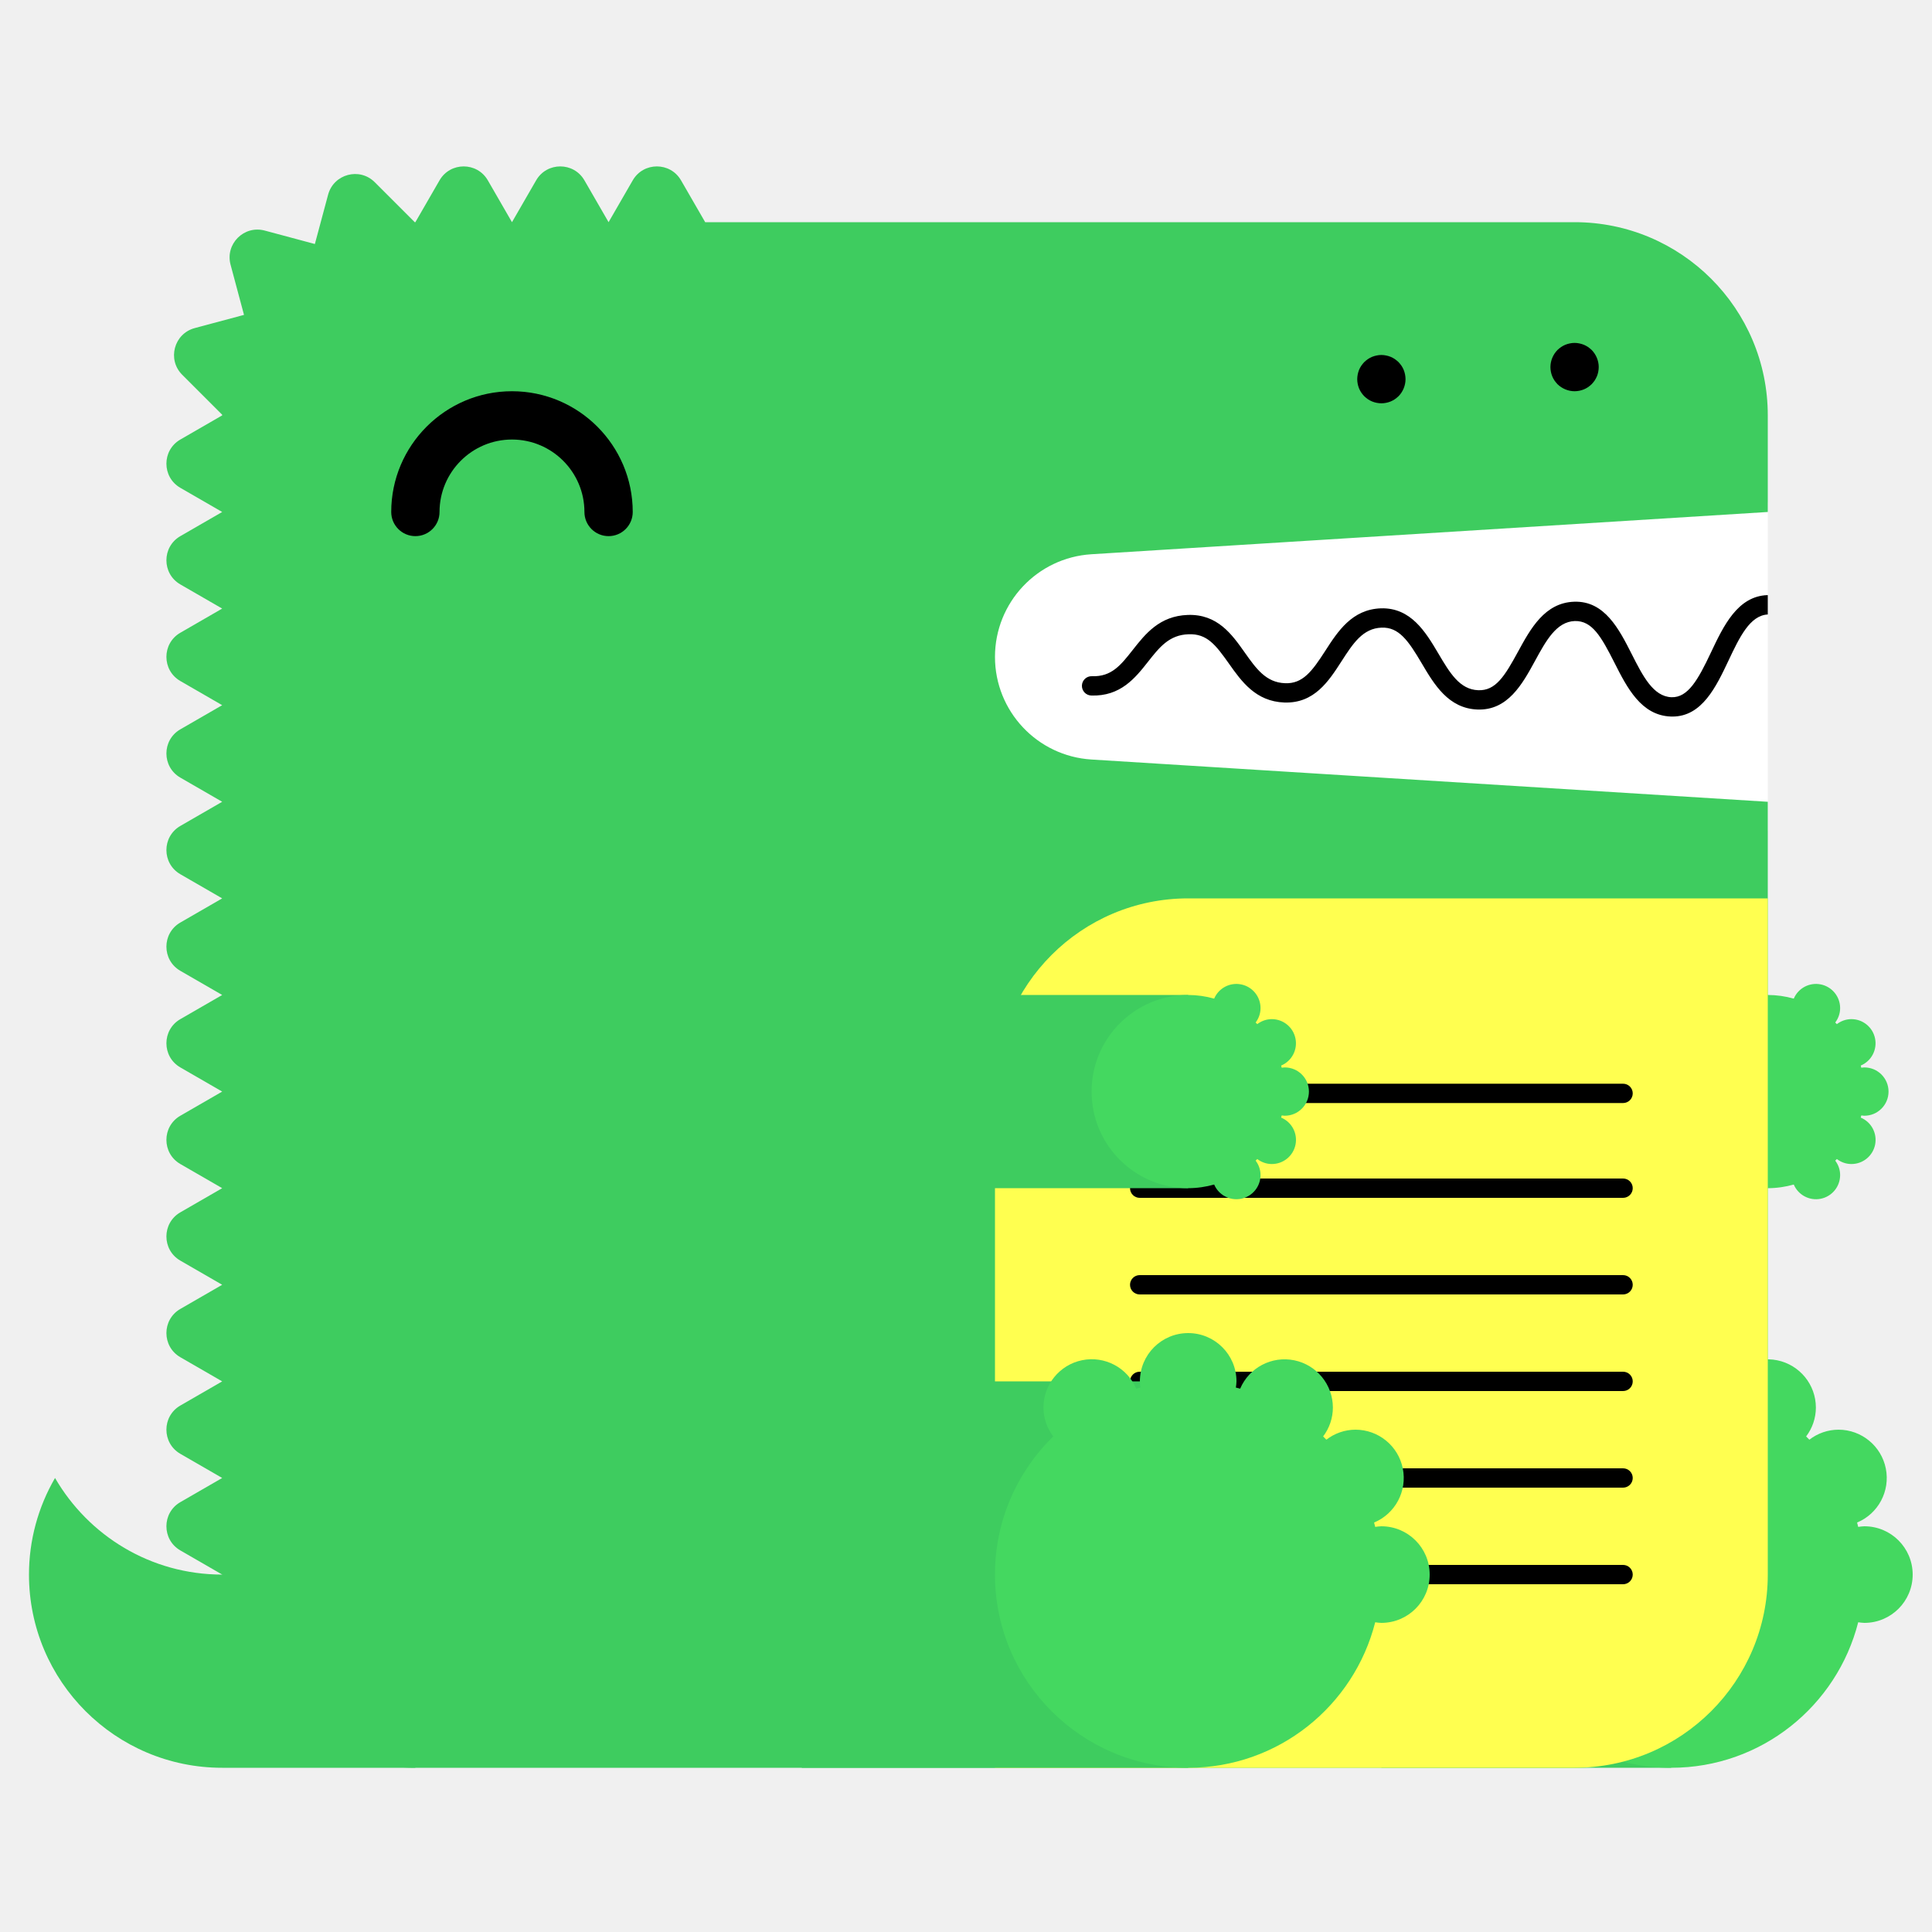
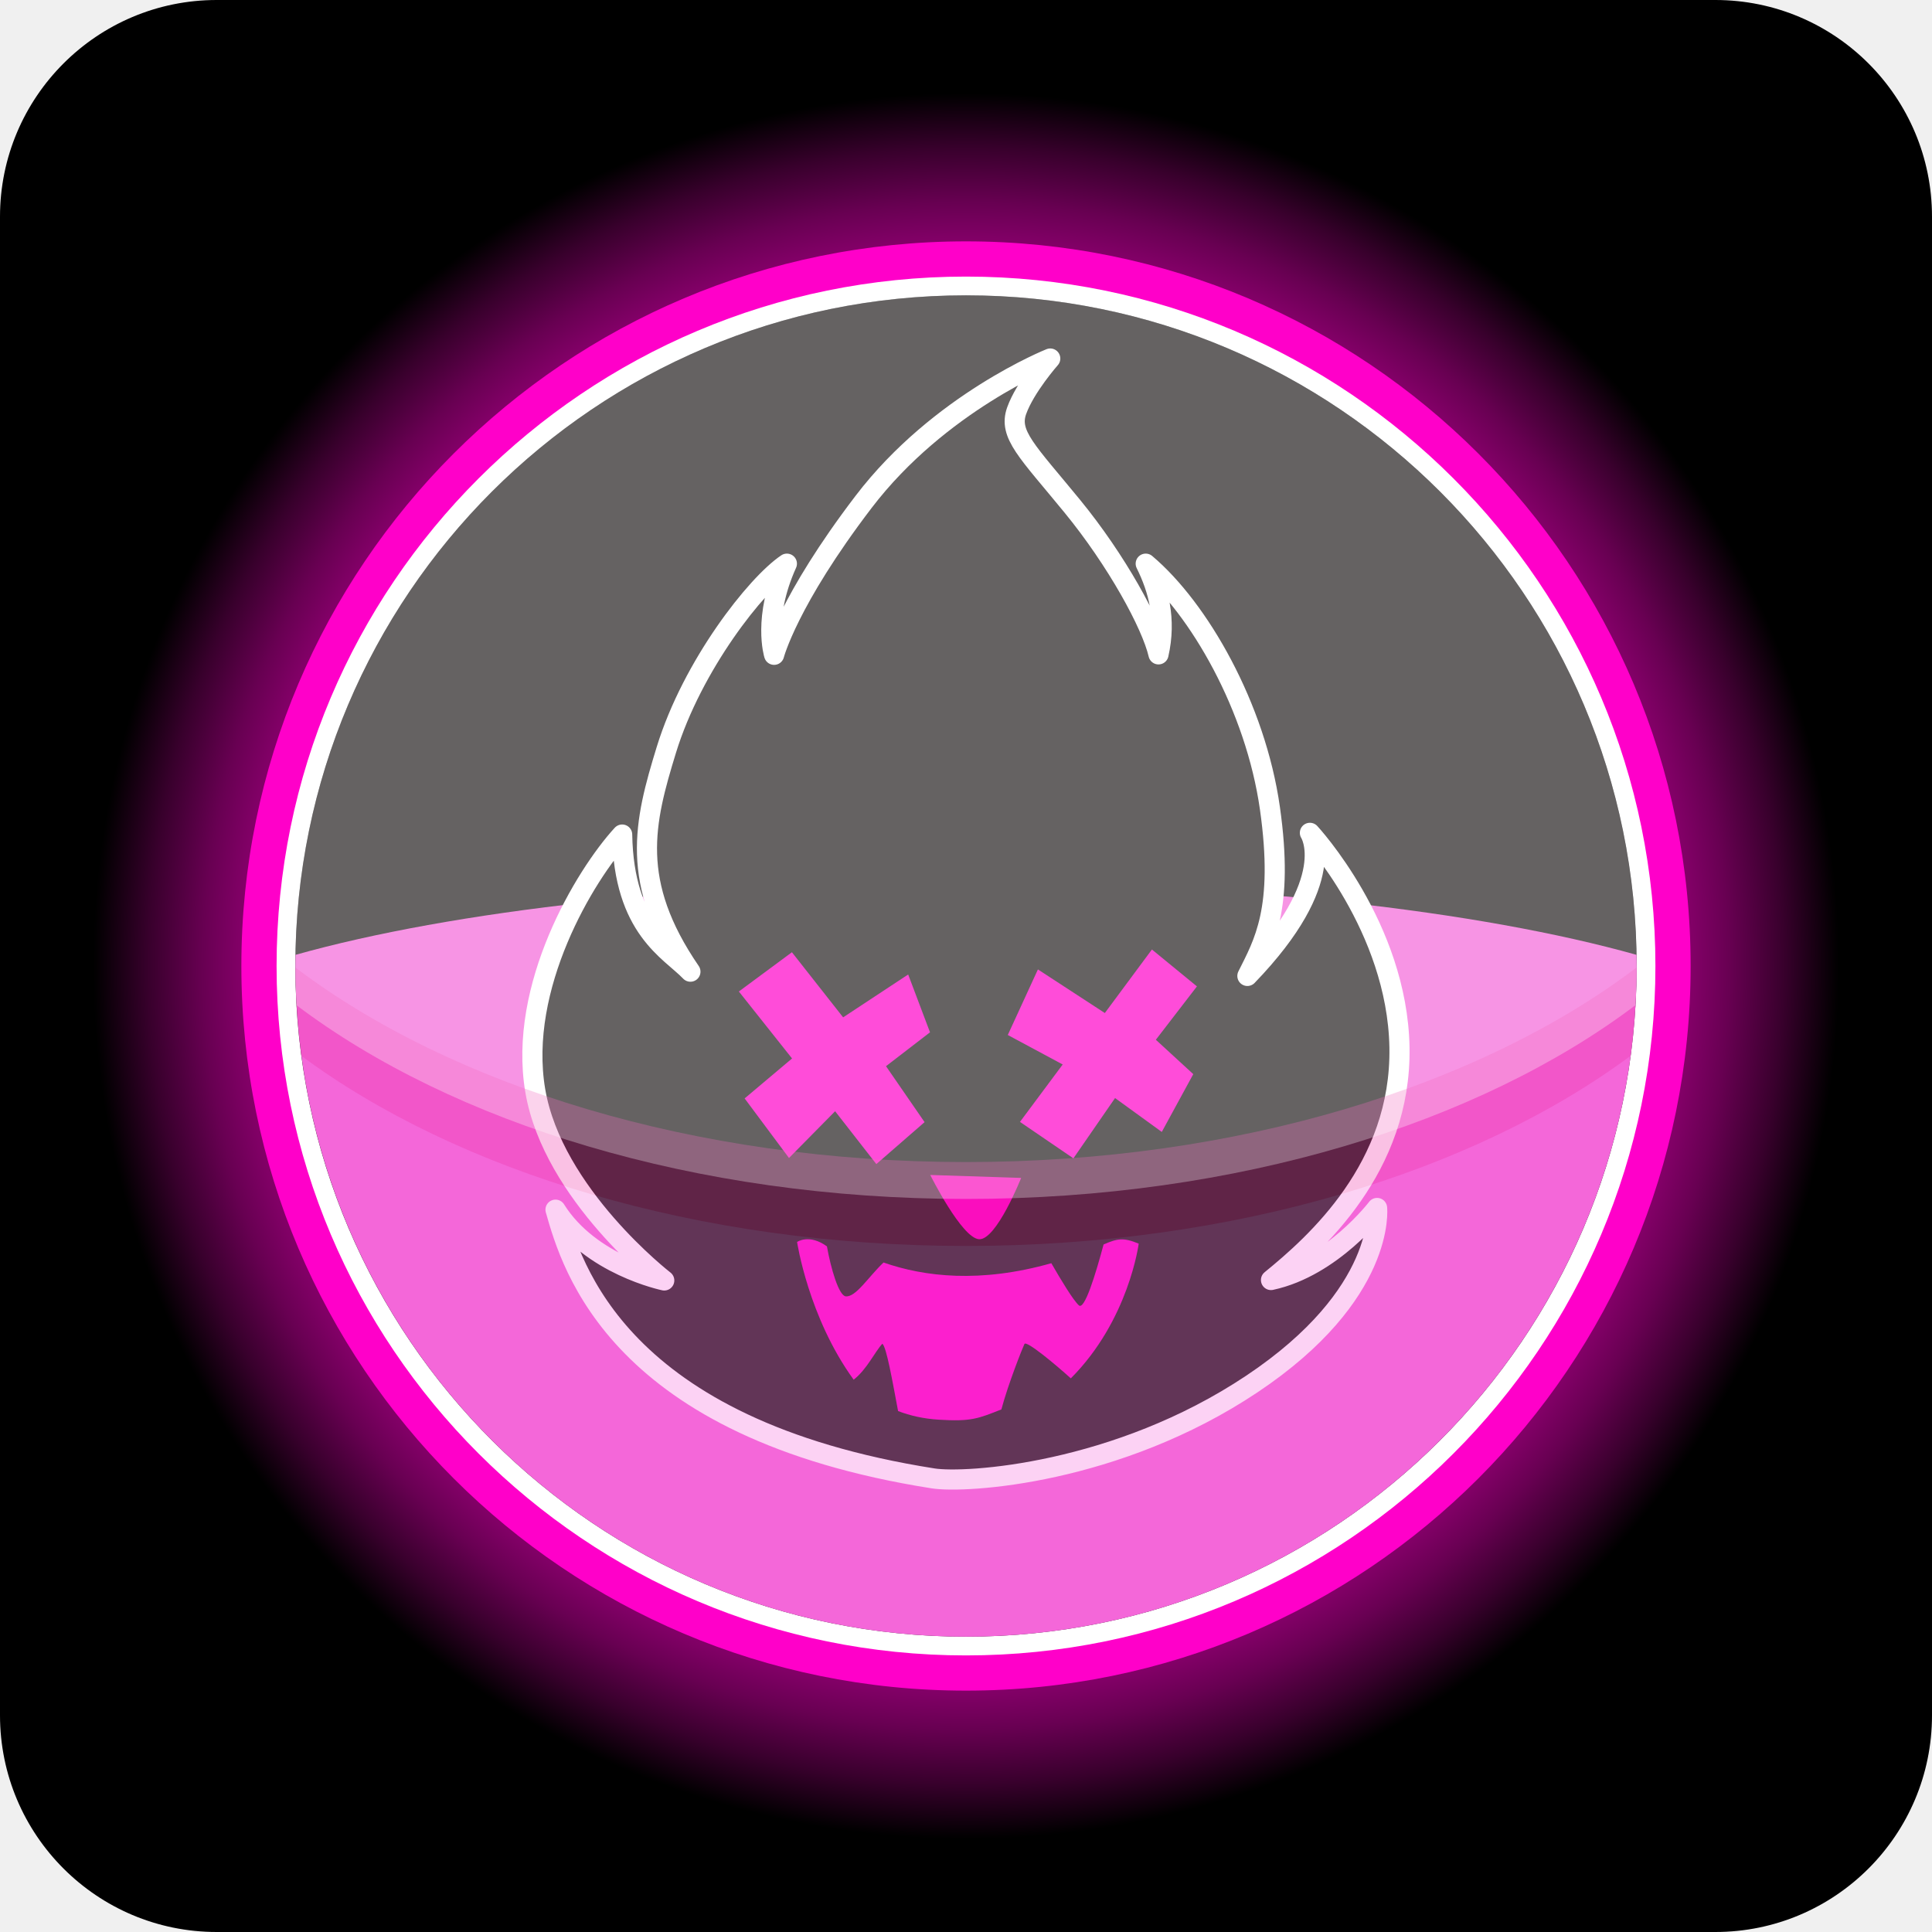
- <svg xmlns="http://www.w3.org/2000/svg" width="200" height="200" viewBox="0 0 200 200">
-   <g fill="none" fill-rule="evenodd">
-     <path fill="#FFF" d="M99 52h84v34H99z" />
-     <path d="M23 163c-7.398 0-13.843-4.027-17.303-10A19.886 19.886 0 0 0 3 163c0 11.046 8.954 20 20 20h20v-20H23z" fill="#3ECC5F" />
-     <path d="M112.98 57.376L183 53V43c0-11.046-8.954-20-20-20H73l-2.5-4.33c-1.112-1.925-3.889-1.925-5 0L63 23l-2.5-4.33c-1.111-1.925-3.889-1.925-5 0L53 23l-2.5-4.33c-1.111-1.925-3.889-1.925-5 0L43 23c-.022 0-.042.003-.065.003l-4.142-4.141c-1.57-1.571-4.252-.853-4.828 1.294l-1.369 5.104-5.192-1.392c-2.148-.575-4.111 1.389-3.535 3.536l1.39 5.193-5.102 1.367c-2.148.576-2.867 3.259-1.296 4.83l4.142 4.142c0 .021-.003.042-.003.064l-4.33 2.5c-1.925 1.111-1.925 3.889 0 5L23 53l-4.33 2.5c-1.925 1.111-1.925 3.889 0 5L23 63l-4.33 2.5c-1.925 1.111-1.925 3.889 0 5L23 73l-4.33 2.5c-1.925 1.111-1.925 3.889 0 5L23 83l-4.33 2.5c-1.925 1.111-1.925 3.889 0 5L23 93l-4.33 2.5c-1.925 1.111-1.925 3.889 0 5L23 103l-4.33 2.5c-1.925 1.111-1.925 3.889 0 5L23 113l-4.33 2.5c-1.925 1.111-1.925 3.889 0 5L23 123l-4.33 2.5c-1.925 1.111-1.925 3.889 0 5L23 133l-4.33 2.5c-1.925 1.111-1.925 3.889 0 5L23 143l-4.33 2.5c-1.925 1.111-1.925 3.889 0 5L23 153l-4.33 2.5c-1.925 1.111-1.925 3.889 0 5L23 163c0 11.046 8.954 20 20 20h120c11.046 0 20-8.954 20-20V83l-70.02-4.376A10.645 10.645 0 0 1 103 68c0-5.621 4.37-10.273 9.98-10.624" fill="#3ECC5F" />
-     <path fill="#3ECC5F" d="M143 183h30v-40h-30z" />
-     <path d="M193 158c-.219 0-.428.037-.639.064-.038-.15-.074-.301-.116-.451A5 5 0 0 0 190.32 148a4.96 4.96 0 0 0-3.016 1.036 26.531 26.531 0 0 0-.335-.336 4.955 4.955 0 0 0 1.011-2.987 5 5 0 0 0-9.599-1.959c-.148-.042-.297-.077-.445-.115.027-.211.064-.42.064-.639a5 5 0 0 0-5-5 5 5 0 0 0-5 5c0 .219.037.428.064.639-.148.038-.297.073-.445.115a4.998 4.998 0 0 0-9.599 1.959c0 1.125.384 2.151 1.011 2.987-3.717 3.632-6.031 8.693-6.031 14.3 0 11.046 8.954 20 20 20 9.339 0 17.16-6.41 19.361-15.064.211.027.42.064.639.064a5 5 0 0 0 5-5 5 5 0 0 0-5-5" fill="#44D860" />
-     <path fill="#3ECC5F" d="M153 123h30v-20h-30z" />
-     <path d="M193 115.5a2.5 2.5 0 1 0 0-5c-.109 0-.214.019-.319.032-.02-.075-.037-.15-.058-.225a2.501 2.501 0 0 0-.963-4.807c-.569 0-1.088.197-1.508.518a6.653 6.653 0 0 0-.168-.168c.314-.417.506-.931.506-1.494a2.5 2.5 0 0 0-4.8-.979A9.987 9.987 0 0 0 183 103c-5.522 0-10 4.478-10 10s4.478 10 10 10c.934 0 1.833-.138 2.69-.377a2.5 2.5 0 0 0 4.8-.979c0-.563-.192-1.077-.506-1.494.057-.055.113-.111.168-.168.42.321.939.518 1.508.518a2.5 2.5 0 0 0 .963-4.807c.021-.074.038-.15.058-.225.105.013.21.032.319.032" fill="#44D860" />
-     <path d="M63 55.5a2.5 2.5 0 0 1-2.5-2.5c0-4.136-3.364-7.5-7.5-7.5s-7.5 3.364-7.5 7.5a2.5 2.5 0 1 1-5 0c0-6.893 5.607-12.5 12.5-12.5S65.5 46.107 65.5 53a2.5 2.5 0 0 1-2.5 2.5" fill="#000" />
-     <path d="M103 183h60c11.046 0 20-8.954 20-20V93h-60c-11.046 0-20 8.954-20 20v70z" fill="#FFFF50" />
-     <path d="M168.02 124h-50.04a1 1 0 1 1 0-2h50.04a1 1 0 1 1 0 2m0 20h-50.04a1 1 0 1 1 0-2h50.04a1 1 0 1 1 0 2m0 20h-50.04a1 1 0 1 1 0-2h50.04a1 1 0 1 1 0 2m0-49.814h-50.04a1 1 0 1 1 0-2h50.04a1 1 0 1 1 0 2m0 19.814h-50.04a1 1 0 1 1 0-2h50.04a1 1 0 1 1 0 2m0 20h-50.04a1 1 0 1 1 0-2h50.04a1 1 0 1 1 0 2M183 61.611c-.012 0-.022-.006-.034-.005-3.09.105-4.552 3.196-5.842 5.923-1.346 2.85-2.387 4.703-4.093 4.647-1.889-.068-2.969-2.202-4.113-4.46-1.314-2.594-2.814-5.536-5.963-5.426-3.046.104-4.513 2.794-5.807 5.167-1.377 2.528-2.314 4.065-4.121 3.994-1.927-.07-2.951-1.805-4.136-3.813-1.321-2.236-2.848-4.75-5.936-4.664-2.994.103-4.465 2.385-5.763 4.4-1.373 2.13-2.335 3.428-4.165 3.351-1.973-.07-2.992-1.51-4.171-3.177-1.324-1.873-2.816-3.993-5.895-3.89-2.928.1-4.399 1.97-5.696 3.618-1.232 1.564-2.194 2.802-4.229 2.724a1 1 0 0 0-.072 2c3.017.101 4.545-1.8 5.872-3.487 1.177-1.496 2.193-2.787 4.193-2.855 1.926-.082 2.829 1.115 4.195 3.045 1.297 1.834 2.769 3.914 5.731 4.021 3.103.104 4.596-2.215 5.918-4.267 1.182-1.834 2.202-3.417 4.15-3.484 1.793-.067 2.769 1.35 4.145 3.681 1.297 2.197 2.766 4.686 5.787 4.796 3.125.108 4.634-2.62 5.949-5.035 1.139-2.088 2.214-4.06 4.119-4.126 1.793-.042 2.728 1.595 4.111 4.33 1.292 2.553 2.757 5.445 5.825 5.556l.169.003c3.064 0 4.518-3.075 5.805-5.794 1.139-2.41 2.217-4.68 4.067-4.773v-2z" fill="#000" />
-     <path fill="#3ECC5F" d="M83 183h40v-40H83z" />
-     <path d="M143 158c-.219 0-.428.037-.639.064-.038-.15-.074-.301-.116-.451A5 5 0 0 0 140.32 148a4.96 4.96 0 0 0-3.016 1.036 26.531 26.531 0 0 0-.335-.336 4.955 4.955 0 0 0 1.011-2.987 5 5 0 0 0-9.599-1.959c-.148-.042-.297-.077-.445-.115.027-.211.064-.42.064-.639a5 5 0 0 0-5-5 5 5 0 0 0-5 5c0 .219.037.428.064.639-.148.038-.297.073-.445.115a4.998 4.998 0 0 0-9.599 1.959c0 1.125.384 2.151 1.011 2.987-3.717 3.632-6.031 8.693-6.031 14.3 0 11.046 8.954 20 20 20 9.339 0 17.16-6.41 19.361-15.064.211.027.42.064.639.064a5 5 0 0 0 5-5 5 5 0 0 0-5-5" fill="#44D860" />
-     <path fill="#3ECC5F" d="M83 123h40v-20H83z" />
-     <path d="M133 115.5a2.5 2.5 0 1 0 0-5c-.109 0-.214.019-.319.032-.02-.075-.037-.15-.058-.225a2.501 2.501 0 0 0-.963-4.807c-.569 0-1.088.197-1.508.518a6.653 6.653 0 0 0-.168-.168c.314-.417.506-.931.506-1.494a2.5 2.5 0 0 0-4.8-.979A9.987 9.987 0 0 0 123 103c-5.522 0-10 4.478-10 10s4.478 10 10 10c.934 0 1.833-.138 2.69-.377a2.5 2.5 0 0 0 4.8-.979c0-.563-.192-1.077-.506-1.494.057-.055.113-.111.168-.168.42.321.939.518 1.508.518a2.5 2.5 0 0 0 .963-4.807c.021-.074.038-.15.058-.225.105.013.21.032.319.032" fill="#44D860" />
-     <path d="M143 41.75c-.16 0-.33-.02-.49-.05a2.52 2.52 0 0 1-.47-.14c-.15-.06-.29-.14-.431-.23-.13-.09-.259-.2-.38-.31-.109-.12-.219-.24-.309-.38s-.17-.28-.231-.43a2.619 2.619 0 0 1-.189-.96c0-.16.02-.33.05-.49.03-.16.08-.31.139-.47.061-.15.141-.29.231-.43.09-.13.2-.26.309-.38.121-.11.25-.22.38-.31.141-.09.281-.17.431-.23.149-.06.31-.11.47-.14.32-.07.65-.07.98 0 .159.03.32.08.47.14.149.06.29.14.43.23.13.09.259.2.38.31.11.12.22.25.31.38.09.14.17.28.23.43.06.16.11.31.14.47.029.16.05.33.05.49 0 .66-.271 1.31-.73 1.77-.121.11-.25.22-.38.31-.14.09-.281.17-.43.23a2.565 2.565 0 0 1-.96.19m20-1.25c-.66 0-1.3-.27-1.771-.73a3.802 3.802 0 0 1-.309-.38c-.09-.14-.17-.28-.231-.43a2.619 2.619 0 0 1-.189-.96c0-.66.27-1.3.729-1.77.121-.11.25-.22.38-.31.141-.09.281-.17.431-.23.149-.06.31-.11.47-.14.32-.07.66-.07.98 0 .159.03.32.08.47.14.149.06.29.14.43.23.13.09.259.2.38.31.459.47.73 1.11.73 1.77 0 .16-.021.33-.05.49-.03.16-.08.32-.14.47-.07.15-.14.29-.23.43-.09.13-.2.26-.31.38-.121.11-.25.22-.38.31-.14.09-.281.17-.43.23a2.565 2.565 0 0 1-.96.19" fill="#000" />
+ <svg xmlns="http://www.w3.org/2000/svg" version="1.1" id="Capsules_15_copy" x="0px" y="0px" viewBox="0 0 576 576" style="enable-background:new 0 0 576 576;" xml:space="preserve">
+   <style type="text/css">
+ 	.st0{fill:url(#SVGID_1_);}
+ 	.st1{fill:#FF00C9;}
+ 	.st2{fill:#FFFFFF;}
+ 	.st3{fill:#231F20;}
+ 	.st4{fill:#F467D9;}
+ 	.st5{fill:#231F20;stroke:#FFFFFF;stroke-width:6;stroke-linecap:round;stroke-linejoin:round;stroke-miterlimit:10;}
+ 	.st6{opacity:0.3;}
+ 	.st7{fill:#ED2EA5;}
+ 	.st8{opacity:0.3;fill:#FFFFFF;}
+ </style>
+   <path d="M511.39,576H64.61C28.93,576,0,547.07,0,511.39V64.61C0,28.93,28.93,0,64.61,0h446.79C547.07,0,576,28.93,576,64.61v446.79  C576,547.07,547.07,576,511.39,576z" />
+   <radialGradient id="SVGID_1_" cx="288" cy="288" r="260.293" gradientUnits="userSpaceOnUse">
+     <stop offset="0.259" style="stop-color:#FF00C9" />
+     <stop offset="0.406" style="stop-color:#FC00C7" />
+     <stop offset="0.505" style="stop-color:#F300C0" />
+     <stop offset="0.591" style="stop-color:#E400B4" />
+     <stop offset="0.668" style="stop-color:#CE00A3" />
+     <stop offset="0.741" style="stop-color:#B3008D" />
+     <stop offset="0.809" style="stop-color:#900072" />
+     <stop offset="0.874" style="stop-color:#680052" />
+     <stop offset="0.937" style="stop-color:#38002C" />
+     <stop offset="0.995" style="stop-color:#040003" />
+     <stop offset="1" style="stop-color:#000000" />
+   </radialGradient>
+   <path class="st0" d="M483.69,548.29H92.31c-35.68,0-64.61-28.93-64.61-64.61V92.31c0-35.68,28.93-64.61,64.61-64.61h391.37  c35.68,0,64.61,28.93,64.61,64.61v391.37C548.29,519.37,519.37,548.29,483.69,548.29z" />
+   <g>
+     <circle class="st1" cx="288" cy="288" r="216.04" />
+     <circle class="st2" cx="288" cy="288" r="205.54" />
+     <path class="st3" d="M288,88.05C177.57,88.05,88.05,177.57,88.05,288c0,0.21,0.01,0.42,0.01,0.63   C88.4,398.77,177.78,487.95,288,487.95s199.6-89.18,199.94-199.31c0-0.21,0.01-0.42,0.01-0.63   C487.95,177.57,398.43,88.05,288,88.05z" />
+     <path class="st4" d="M487.95,288c0-1.11-0.02-2.22-0.04-3.33c-46.61-13.09-118.83-21.5-199.9-21.5s-153.29,8.4-199.9,21.5   c-0.02,1.11-0.04,2.22-0.04,3.33c0,0.21,0.01,0.42,0.01,0.63c0.01,3.71,0.14,7.4,0.35,11.07c0,0,0,0,0,0   c0.01,0.13,0.02,0.26,0.03,0.39c0.08,1.37,0.18,2.74,0.29,4.11c0.02,0.25,0.04,0.51,0.06,0.76c0.11,1.36,0.24,2.71,0.38,4.05   c0.03,0.25,0.05,0.5,0.08,0.74c0.15,1.38,0.31,2.75,0.49,4.12c0.03,0.21,0.05,0.41,0.08,0.62c0.19,1.46,0.4,2.92,0.63,4.37   c0.02,0.11,0.03,0.21,0.05,0.32c0.74,4.75,1.65,9.44,2.73,14.08c0.02,0.07,0.04,0.14,0.05,0.22c0.33,1.41,0.67,2.82,1.03,4.22   c0.09,0.36,0.19,0.71,0.28,1.06c0.29,1.12,0.59,2.23,0.9,3.34c0.13,0.47,0.27,0.94,0.41,1.41c0.29,0.99,0.58,1.98,0.88,2.96   c0.16,0.53,0.33,1.05,0.49,1.58c0.29,0.92,0.58,1.84,0.89,2.76c0.18,0.55,0.37,1.11,0.56,1.66c0.3,0.89,0.61,1.77,0.92,2.65   c0.2,0.56,0.4,1.12,0.6,1.68c0.12,0.33,0.24,0.67,0.36,1.01c0.01,0,0.01,0,0.02,0C128.92,433.8,202.13,487.95,288,487.95   s159.08-54.15,187.4-130.15c0.01,0,0.01,0,0.02,0c0.12-0.33,0.24-0.67,0.36-1.01c0.2-0.56,0.4-1.12,0.6-1.68   c0.31-0.88,0.62-1.76,0.92-2.65c0.19-0.55,0.37-1.1,0.56-1.66c0.3-0.92,0.6-1.84,0.89-2.76c0.16-0.52,0.33-1.05,0.49-1.58   c0.3-0.98,0.59-1.97,0.88-2.96c0.14-0.47,0.27-0.94,0.41-1.41c0.31-1.11,0.61-2.22,0.9-3.34c0.09-0.36,0.19-0.71,0.28-1.06   c0.36-1.4,0.7-2.81,1.03-4.22c0.02-0.07,0.04-0.14,0.05-0.22c1.07-4.63,1.98-9.33,2.73-14.08c0.02-0.11,0.03-0.21,0.05-0.32   c0.22-1.45,0.43-2.91,0.63-4.37c0.03-0.21,0.05-0.41,0.08-0.62c0.18-1.37,0.34-2.74,0.49-4.12c0.03-0.25,0.05-0.5,0.08-0.74   c0.14-1.35,0.27-2.7,0.38-4.05c0.02-0.25,0.04-0.51,0.06-0.76c0.11-1.36,0.21-2.73,0.29-4.11c0.01-0.13,0.02-0.26,0.03-0.39   c0,0,0,0,0,0c0.21-3.66,0.34-7.35,0.35-11.07C487.94,288.42,487.95,288.21,487.95,288z" />
+     <g id="ghost_face_00000160910173353890098740000016169847975190295988_">
+       <path class="st5" d="M278.17,440.76c9.82,1.55,54.83-1.29,95.04-28.13s37.35-52.49,37.35-52.49s-13.35,17.57-31.63,21.48    c13.19-10.74,38.94-33.49,38.3-69.38s-26.7-63.94-26.7-63.94s9.17,13.85-18.64,42.66c4.77-9.6,11.01-19.79,6.72-49.99    c-4.29-30.2-21.14-59.52-37.03-72.92c3.81,7.71,6.2,16.55,3.81,27.04c-2.07-8.97-12.4-27.93-25.75-44.23s-19.07-21.36-16.53-28.43    c2.54-7.08,10.01-15.54,10.01-15.54s-33.06,13.14-55.63,42.71c-22.57,29.57-26.7,45.62-26.7,45.62s-3.5-10.99,3.81-27.17    c-9.06,6.07-28.17,30.21-35.94,55.52c-6.62,21.57-11.1,39.45,7.18,66.12c-6.04-6.32-19.87-12.7-20.35-40.88    c-11.12,12.13-31.15,45.37-25.91,76.33c5.24,30.96,38.46,56.61,38.46,56.61s-22.09-4.55-32.42-21.1    C170.42,377.57,184.25,425.97,278.17,440.76z" />
+       <g>
+         <g>
+           <polygon class="st1" points="343.43,283.08 329.39,302.02 309.44,289.02 300.46,308.57 316.83,317.36 304.09,334.48       320.02,345.35 332.44,327.37 346.37,337.47 355.76,320.24 344.6,309.99 356.85,294.08     " />
+           <polygon class="st1" points="270.76,290.53 277.27,307.77 264.15,317.87 275.65,334.55 261.27,347.06 248.98,331.3       235.23,345.24 222,327.48 236.14,315.57 220.28,295.6 236.1,283.9 251.37,303.31     " />
+           <path class="st1" d="M304.44,351.18l-27.1-0.88c0,0,9.39,18.85,14.56,19.16C297.08,369.76,304.44,351.18,304.44,351.18z" />
+         </g>
+         <path class="st1" d="M319.25,410.94c17.33-17.37,20.24-40.17,20.24-40.17c-4.63-1.89-6.34-1.53-10.47,0.25     c-2.45,9.14-5.69,19.64-7.36,18.16c-1.66-1.47-5.36-7.6-8.22-12.57c-21.17,6-37.84,4.05-50.03-0.21     c-4.64,4.43-8.2,10.32-11.24,10.09c-2.1-0.16-4.48-8.41-5.63-14.9c-5.31-3.84-8.9-1.31-8.9-1.31s3.36,22.46,16.87,41.06     c3.99-3.13,6.25-8.24,8.55-10.72c1.22,0.9,2.99,11.02,4.69,20.07c3.58,1.37,7.58,2.29,12.1,2.57c9.7,0.61,11.76-0.32,18.7-3.06     c1.97-7.45,6.3-18.32,6.87-19.5C305.97,399.51,314.86,406.96,319.25,410.94z" />
+       </g>
+     </g>
+     <g class="st6">
+       <path class="st4" d="M288,357.46c-80.9,0-152.97-22.57-199.59-57.76C94.46,404.68,181.5,487.95,288,487.95    s193.54-83.27,199.59-188.25C440.97,334.88,368.9,357.46,288,357.46z" />
+       <path class="st7" d="M288,346.45c-81.1,0-153.33-22.68-199.94-58.02c0,0.07,0,0.13,0,0.2c0.03,8.86,0.64,17.59,1.78,26.14    c46.66,34.57,118.08,56.69,198.15,56.69s151.5-22.12,198.15-56.69c1.14-8.55,1.76-17.28,1.78-26.14c0-0.07,0-0.14,0-0.2    C441.33,323.77,369.1,346.45,288,346.45z" />
+     </g>
+     <path class="st8" d="M288,88.05C177.57,88.05,88.05,177.57,88.05,288c0,0.21,0.01,0.42,0.01,0.63c0.01,3.71,0.13,7.4,0.34,11.06   c46.62,35.19,118.7,57.76,199.59,57.76s152.97-22.57,199.59-57.76c0.21-3.66,0.33-7.35,0.34-11.06c0-0.21,0.01-0.42,0.01-0.63   C487.95,177.57,398.43,88.05,288,88.05z" />
  </g>
</svg>
